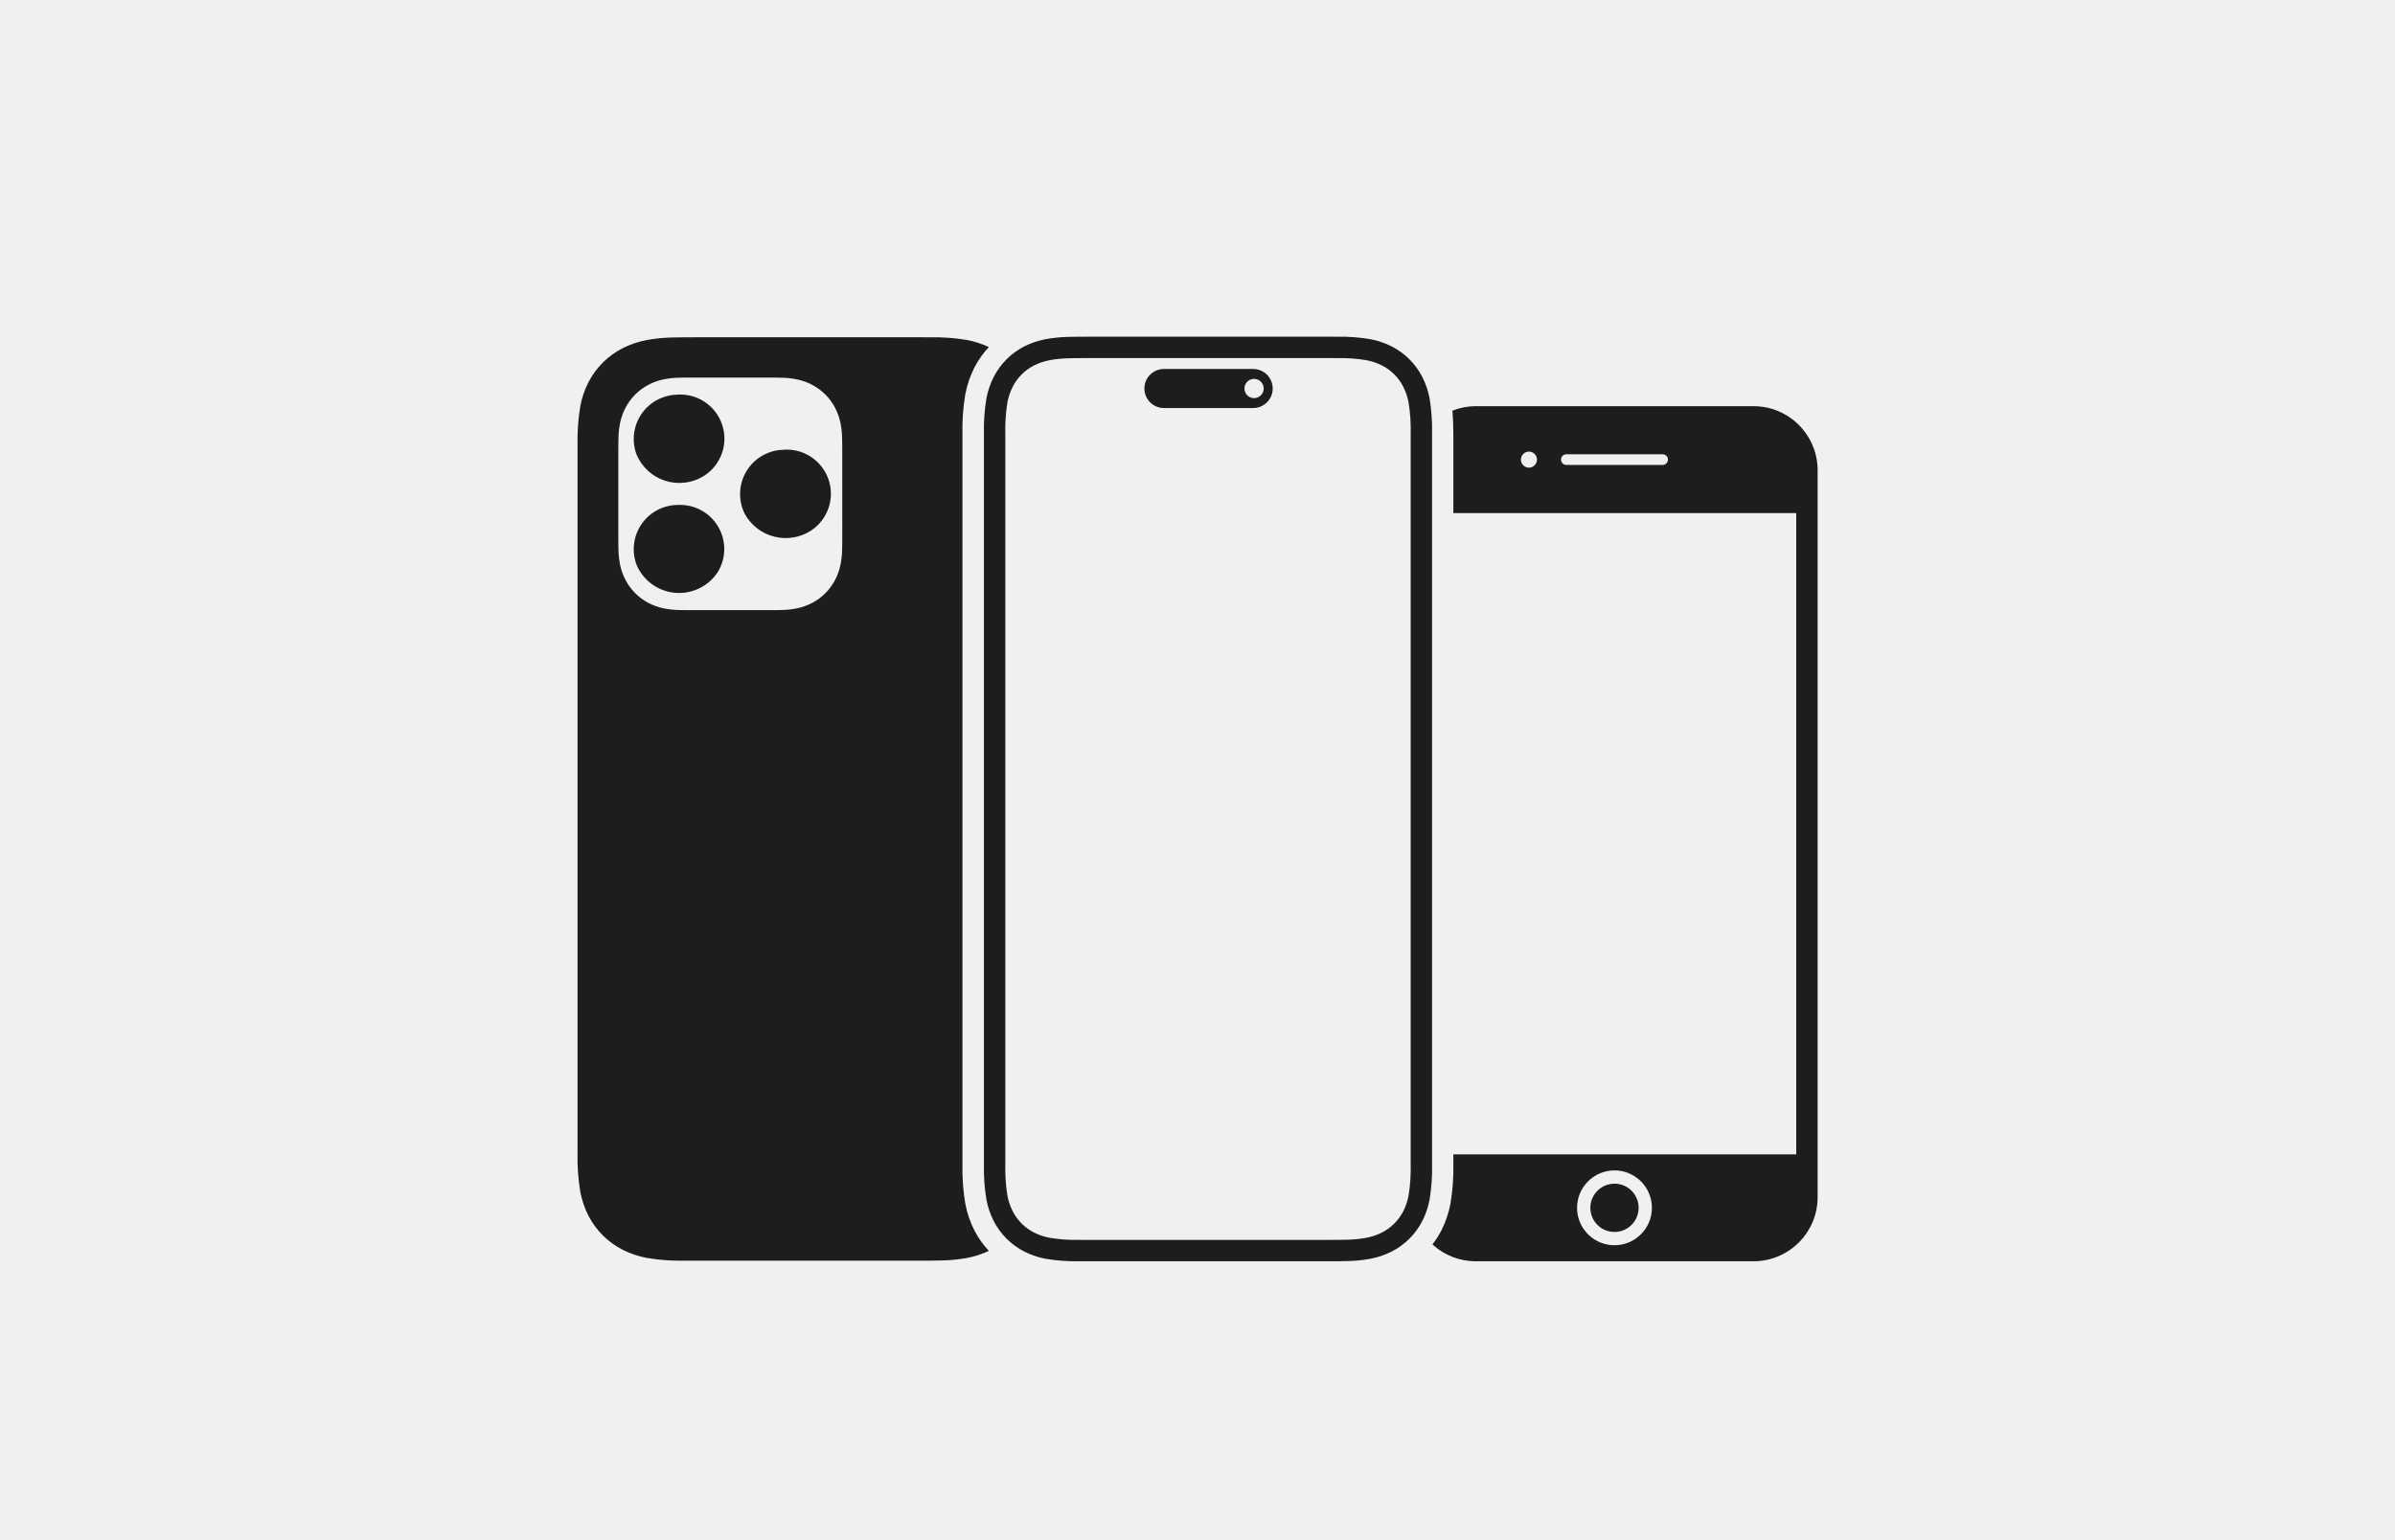
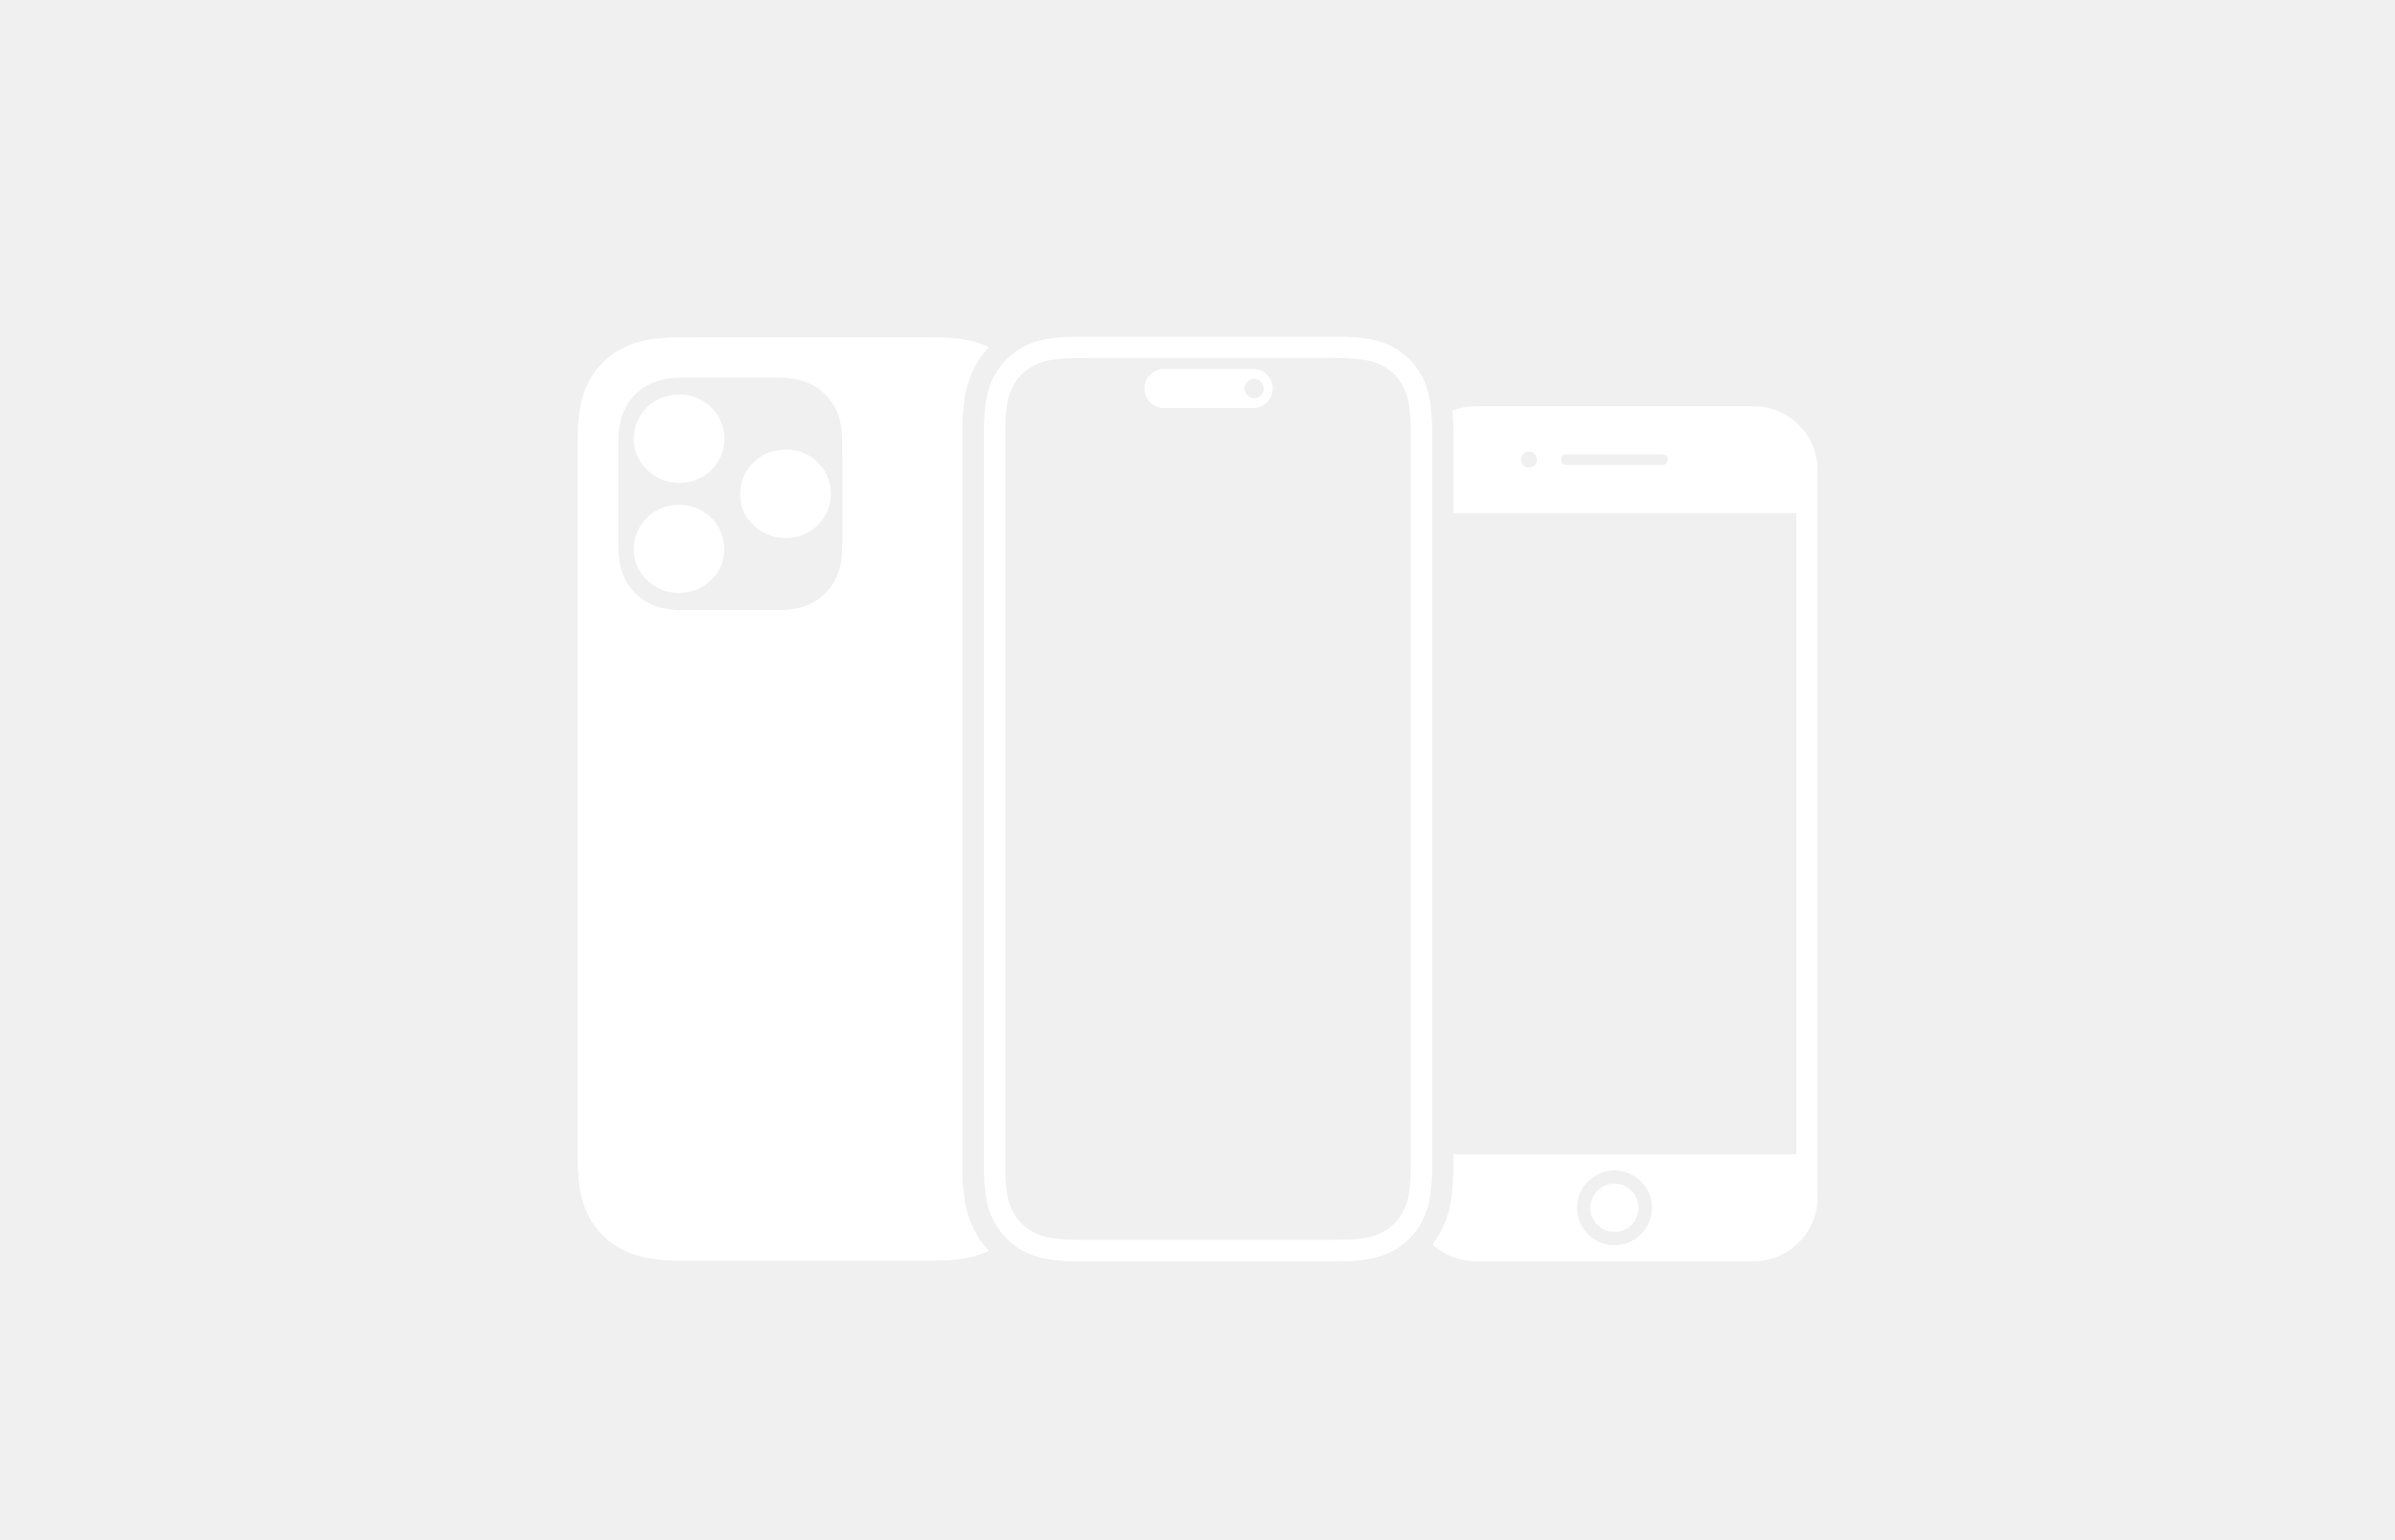
<svg xmlns="http://www.w3.org/2000/svg" width="112" height="72" viewBox="0 0 112 72" fill="none">
-   <g clip-path="url(#clip0_12_51)">
-     <path d="M76.63 56.5C76.63 56.724 76.564 56.942 76.439 57.128C76.315 57.314 76.139 57.458 75.932 57.544C75.726 57.63 75.499 57.652 75.279 57.608C75.06 57.565 74.859 57.457 74.701 57.299C74.543 57.141 74.435 56.94 74.392 56.72C74.348 56.501 74.37 56.274 74.456 56.068C74.541 55.861 74.686 55.685 74.872 55.56C75.058 55.436 75.276 55.37 75.5 55.37C75.799 55.37 76.087 55.489 76.299 55.701C76.51 55.913 76.63 56.2 76.63 56.5V56.5ZM85 22V56C85 56.796 84.684 57.559 84.121 58.121C83.559 58.684 82.796 59 82 59H69C68.254 58.998 67.536 58.717 66.987 58.211C67.146 58.007 67.285 57.788 67.405 57.558C67.605 57.162 67.748 56.74 67.83 56.304C67.934 55.689 67.978 55.065 67.964 54.442V54H84V24H67.964V20.605V20.309C67.963 19.937 67.95 19.572 67.922 19.208C68.265 19.073 68.631 19.002 69 19H82C82.796 19 83.559 19.316 84.121 19.879C84.684 20.441 85 21.204 85 22V22ZM71.875 21.5C71.875 21.426 71.853 21.353 71.812 21.292C71.77 21.23 71.712 21.182 71.643 21.154C71.575 21.125 71.499 21.118 71.427 21.132C71.354 21.147 71.287 21.182 71.235 21.235C71.182 21.287 71.147 21.354 71.132 21.427C71.118 21.5 71.125 21.575 71.153 21.643C71.182 21.712 71.23 21.771 71.292 21.812C71.353 21.853 71.426 21.875 71.5 21.875C71.599 21.875 71.695 21.835 71.765 21.765C71.835 21.695 71.875 21.599 71.875 21.5V21.5ZM78 21.5C78 21.434 77.973 21.37 77.927 21.323C77.88 21.277 77.816 21.25 77.75 21.25H73.25C73.184 21.25 73.12 21.276 73.073 21.323C73.026 21.37 73 21.434 73 21.5C73 21.566 73.026 21.63 73.073 21.677C73.12 21.724 73.184 21.75 73.25 21.75H77.75C77.816 21.75 77.88 21.723 77.927 21.677C77.973 21.63 78 21.566 78 21.5V21.5ZM77.25 56.5C77.25 56.154 77.147 55.816 76.955 55.528C76.763 55.24 76.489 55.016 76.17 54.883C75.85 54.751 75.498 54.716 75.159 54.784C74.819 54.851 74.507 55.018 74.263 55.263C74.018 55.507 73.851 55.819 73.784 56.159C73.716 56.498 73.751 56.85 73.883 57.17C74.016 57.489 74.24 57.763 74.528 57.955C74.815 58.147 75.154 58.25 75.5 58.25C75.964 58.25 76.409 58.066 76.737 57.737C77.066 57.409 77.25 56.964 77.25 56.5V56.5ZM32.931 22.255C32.665 22.424 32.365 22.533 32.053 22.574C31.741 22.615 31.423 22.588 31.122 22.494C30.821 22.4 30.544 22.242 30.311 22.03C30.077 21.818 29.893 21.558 29.77 21.268C29.654 20.961 29.612 20.631 29.649 20.304C29.686 19.978 29.799 19.665 29.98 19.392C30.161 19.118 30.405 18.891 30.691 18.73C30.977 18.569 31.297 18.478 31.625 18.464C32.085 18.422 32.546 18.536 32.934 18.787C33.321 19.037 33.614 19.411 33.764 19.847C33.915 20.284 33.915 20.759 33.764 21.195C33.612 21.631 33.319 22.005 32.931 22.255ZM36.609 21.04C36.263 21.052 35.926 21.151 35.628 21.327C35.33 21.503 35.081 21.751 34.903 22.048C34.725 22.345 34.625 22.682 34.611 23.028C34.597 23.374 34.669 23.718 34.822 24.028C34.966 24.293 35.163 24.524 35.4 24.709C35.637 24.894 35.91 25.028 36.202 25.102C36.494 25.177 36.797 25.19 37.094 25.142C37.392 25.093 37.675 24.984 37.928 24.82C38.312 24.567 38.6 24.193 38.748 23.758C38.895 23.322 38.893 22.85 38.741 22.416C38.59 21.982 38.298 21.611 37.911 21.362C37.525 21.112 37.067 20.999 36.609 21.04V21.04ZM31.712 23.62C31.375 23.619 31.044 23.701 30.745 23.857C30.447 24.013 30.192 24.24 30.001 24.517C29.81 24.795 29.69 25.114 29.65 25.449C29.611 25.783 29.654 26.122 29.775 26.436C29.931 26.797 30.182 27.108 30.502 27.336C30.821 27.565 31.197 27.701 31.589 27.732C31.98 27.763 32.373 27.686 32.724 27.51C33.075 27.334 33.372 27.066 33.582 26.734C33.771 26.414 33.871 26.048 33.869 25.676C33.868 25.304 33.766 24.939 33.575 24.62C33.383 24.301 33.109 24.04 32.781 23.864C32.453 23.688 32.084 23.604 31.712 23.62V23.62ZM45.567 57.559C45.747 57.907 45.975 58.228 46.243 58.514C45.921 58.666 45.581 58.777 45.232 58.844C44.834 58.916 44.43 58.956 44.026 58.963C43.655 58.974 43.162 58.973 42.772 58.973H32.712H32.296C32.185 58.973 32.075 58.973 31.966 58.972C31.391 58.982 30.817 58.939 30.251 58.844C29.864 58.772 29.488 58.647 29.136 58.471C28.438 58.12 27.87 57.556 27.514 56.861C27.337 56.511 27.21 56.139 27.137 55.754C27.036 55.137 26.992 54.513 27.008 53.888C27.008 53.78 27.008 53.671 27.008 53.561V21.188C27.008 21.078 27.008 20.97 27.008 20.861C26.992 20.237 27.036 19.612 27.138 18.996C27.21 18.611 27.337 18.238 27.514 17.889C27.87 17.194 28.438 16.63 29.136 16.279C29.489 16.103 29.864 15.977 30.251 15.905C30.649 15.833 31.053 15.793 31.457 15.787C31.828 15.775 32.321 15.777 32.712 15.777H42.772H43.188C43.298 15.777 43.408 15.777 43.517 15.778C44.091 15.768 44.665 15.81 45.232 15.905C45.581 15.973 45.921 16.084 46.243 16.235C45.975 16.521 45.747 16.843 45.567 17.191C45.367 17.587 45.224 18.009 45.141 18.445C45.038 19.06 44.993 19.684 45.008 20.307V20.604V54.144V54.439C44.993 55.063 45.038 55.687 45.141 56.303C45.223 56.739 45.367 57.162 45.567 57.559V57.559ZM39.387 21.528C39.387 21.249 39.387 21.055 39.386 20.892C39.386 20.732 39.384 20.6 39.38 20.478C39.375 20.24 39.348 20.003 39.3 19.769C39.249 19.525 39.164 19.29 39.049 19.069C38.808 18.613 38.435 18.24 37.979 18C37.758 17.884 37.523 17.8 37.279 17.749C37.046 17.701 36.808 17.674 36.57 17.669C36.449 17.664 36.316 17.663 36.156 17.662C35.994 17.662 35.799 17.662 35.52 17.662H32.781C32.502 17.662 32.307 17.662 32.145 17.662C31.985 17.663 31.852 17.664 31.731 17.669C31.492 17.674 31.255 17.701 31.021 17.749C30.778 17.8 30.543 17.884 30.322 18C29.866 18.241 29.493 18.614 29.253 19.07C29.137 19.291 29.053 19.526 29.001 19.77C28.953 20.003 28.927 20.241 28.921 20.479C28.917 20.601 28.916 20.733 28.915 20.893V21.529V24.675V25.311C28.916 25.471 28.917 25.603 28.921 25.725C28.927 25.963 28.954 26.2 29.001 26.434C29.053 26.678 29.137 26.913 29.253 27.134C29.493 27.59 29.866 27.963 30.322 28.203C30.543 28.319 30.778 28.403 31.022 28.455C31.255 28.503 31.493 28.529 31.732 28.535C31.853 28.539 31.985 28.54 32.145 28.541C32.308 28.541 32.502 28.541 32.781 28.541H35.521H36.157C36.317 28.54 36.45 28.539 36.571 28.535C36.809 28.529 37.047 28.502 37.28 28.455C37.524 28.403 37.76 28.319 37.98 28.203C38.437 27.963 38.809 27.59 39.05 27.134C39.165 26.913 39.25 26.678 39.301 26.434C39.349 26.2 39.376 25.963 39.381 25.725C39.385 25.603 39.387 25.471 39.387 25.311C39.388 25.148 39.388 24.954 39.388 24.675L39.387 21.528ZM46.729 57.548C46.627 57.408 46.537 57.26 46.458 57.105C46.379 56.95 46.312 56.788 46.257 56.623C46.312 56.788 46.379 56.95 46.458 57.105C46.537 57.26 46.627 57.408 46.729 57.548L46.729 57.548ZM50.864 16.75H50.982H51.091H61.891H62.259L62.547 16.751C62.996 16.742 63.446 16.774 63.889 16.847C64.143 16.894 64.389 16.976 64.621 17.092C65.055 17.311 65.408 17.664 65.627 18.099C65.743 18.33 65.825 18.576 65.872 18.83C65.95 19.321 65.982 19.819 65.969 20.316V20.605V53.92V54.435C65.982 54.932 65.95 55.429 65.872 55.92C65.825 56.174 65.743 56.42 65.627 56.651C65.407 57.086 65.054 57.438 64.62 57.658C64.389 57.774 64.143 57.856 63.889 57.903C63.588 57.957 63.282 57.987 62.976 57.992C62.723 57.999 62.405 58 62.116 58H62H61.891H51.091H50.721L50.434 57.999C49.984 58.008 49.535 57.975 49.092 57.903C48.838 57.856 48.592 57.774 48.361 57.658C47.926 57.439 47.574 57.086 47.354 56.651C47.238 56.42 47.156 56.174 47.109 55.92C47.031 55.43 46.999 54.933 47.013 54.437V54.145V20.605V20.315C46.999 19.818 47.031 19.321 47.109 18.83C47.156 18.576 47.239 18.33 47.354 18.099C47.574 17.664 47.927 17.312 48.361 17.092C48.592 16.977 48.838 16.894 49.092 16.847C49.393 16.793 49.699 16.763 50.005 16.759C50.258 16.751 50.576 16.75 50.864 16.75M50.864 15.75C50.566 15.75 50.236 15.751 49.974 15.759C49.614 15.765 49.255 15.801 48.9 15.866C48.555 15.93 48.221 16.043 47.907 16.201C47.284 16.517 46.779 17.022 46.463 17.645C46.306 17.959 46.193 18.293 46.128 18.638C46.037 19.191 45.999 19.751 46.013 20.312C46.012 20.409 46.012 20.506 46.013 20.605V54.145V54.438C45.999 54.998 46.037 55.559 46.128 56.111C46.193 56.456 46.305 56.791 46.463 57.105C46.779 57.727 47.285 58.233 47.907 58.549C48.221 58.706 48.555 58.819 48.9 58.884C49.405 58.969 49.916 59.008 50.427 58.998C50.524 58.999 50.622 58.999 50.72 58.999H51.091H61.891H62.117C62.416 58.999 62.745 58.999 63.008 58.99C63.368 58.984 63.727 58.948 64.081 58.884C64.426 58.819 64.76 58.706 65.074 58.549C65.697 58.233 66.203 57.727 66.519 57.104C66.676 56.791 66.789 56.456 66.854 56.111C66.944 55.558 66.983 54.998 66.969 54.438V53.921V20.605C66.969 20.506 66.969 20.409 66.969 20.312C66.983 19.751 66.944 19.191 66.854 18.638C66.789 18.293 66.676 17.959 66.519 17.645C66.203 17.022 65.697 16.516 65.074 16.201C64.76 16.043 64.426 15.93 64.081 15.866C63.577 15.78 63.066 15.742 62.554 15.751C62.457 15.751 62.359 15.75 62.261 15.75H61.891H51.091H50.864V15.75ZM58.594 17.26H54.421C54.18 17.262 53.95 17.36 53.781 17.531C53.612 17.702 53.517 17.933 53.517 18.174C53.517 18.414 53.612 18.645 53.781 18.817C53.95 18.988 54.18 19.085 54.421 19.087H58.594C58.715 19.089 58.834 19.066 58.946 19.021C59.058 18.975 59.16 18.908 59.246 18.823C59.332 18.738 59.4 18.637 59.447 18.526C59.493 18.414 59.517 18.294 59.517 18.174C59.517 18.053 59.493 17.933 59.447 17.822C59.4 17.71 59.332 17.609 59.246 17.524C59.16 17.439 59.058 17.372 58.946 17.327C58.834 17.281 58.715 17.259 58.594 17.26V17.26ZM58.646 18.624C58.557 18.624 58.47 18.597 58.396 18.548C58.322 18.498 58.264 18.428 58.23 18.346C58.196 18.264 58.187 18.173 58.205 18.086C58.222 17.999 58.265 17.918 58.328 17.855C58.391 17.793 58.471 17.75 58.558 17.732C58.645 17.715 58.736 17.724 58.818 17.758C58.9 17.792 58.971 17.85 59.02 17.924C59.069 17.998 59.096 18.085 59.096 18.174C59.096 18.233 59.084 18.291 59.062 18.346C59.039 18.401 59.006 18.45 58.964 18.492C58.922 18.534 58.873 18.567 58.818 18.59C58.764 18.612 58.705 18.624 58.646 18.624V18.624Z" fill="#1D1D1F" />
+   <mask id="mask0_35_648" style="mask-type:luminance" maskUnits="userSpaceOnUse" x="27" y="9" width="58" height="54">
+     <path d="M85 9H27V63H85V9Z" fill="white" />
+   </mask>
+   <g mask="url(#mask0_35_648)">
+     <path d="M76.63 56.5C76.63 56.724 76.564 56.942 76.439 57.128C76.315 57.314 76.139 57.459 75.932 57.544C75.726 57.63 75.499 57.652 75.279 57.608C75.06 57.565 74.859 57.457 74.701 57.299C74.543 57.141 74.435 56.94 74.392 56.721C74.348 56.501 74.37 56.274 74.456 56.068C74.541 55.861 74.686 55.685 74.872 55.56C75.058 55.436 75.276 55.37 75.5 55.37C75.799 55.37 76.087 55.49 76.299 55.701C76.51 55.913 76.63 56.2 76.63 56.5ZM85 22V56C85 56.796 84.684 57.559 84.121 58.121C83.559 58.684 82.796 59 82 59H69C68.254 58.998 67.536 58.717 66.987 58.211C67.146 58.007 67.285 57.788 67.405 57.559C67.605 57.162 67.748 56.74 67.83 56.304C67.934 55.689 67.978 55.066 67.964 54.442V54H84V24H67.964V20.605V20.309C67.963 19.937 67.95 19.572 67.922 19.208C68.265 19.073 68.631 19.002 69 19H82C82.796 19 83.559 19.316 84.121 19.879C84.684 20.441 85 21.204 85 22ZM71.875 21.5C71.875 21.426 71.853 21.353 71.812 21.292C71.77 21.23 71.712 21.182 71.643 21.154C71.575 21.125 71.499 21.118 71.427 21.132C71.354 21.147 71.287 21.183 71.235 21.235C71.182 21.287 71.147 21.354 71.132 21.427C71.118 21.5 71.125 21.575 71.153 21.644C71.182 21.712 71.23 21.771 71.292 21.812C71.353 21.853 71.426 21.875 71.5 21.875C71.599 21.875 71.695 21.835 71.765 21.765C71.835 21.695 71.875 21.599 71.875 21.5ZM78 21.5C78 21.434 77.973 21.37 77.927 21.323C77.88 21.277 77.816 21.25 77.75 21.25H73.25C73.184 21.25 73.12 21.276 73.073 21.323C73.026 21.37 73 21.434 73 21.5C73 21.566 73.026 21.63 73.073 21.677C73.12 21.724 73.184 21.75 73.25 21.75H77.75C77.816 21.75 77.88 21.724 77.927 21.677C77.973 21.63 78 21.566 78 21.5ZM77.25 56.5C77.25 56.154 77.147 55.816 76.955 55.528C76.763 55.24 76.489 55.016 76.17 54.883C75.85 54.751 75.498 54.716 75.159 54.784C74.819 54.851 74.507 55.018 74.263 55.263C74.018 55.507 73.851 55.819 73.784 56.159C73.716 56.498 73.751 56.85 73.883 57.17C74.016 57.489 74.24 57.763 74.528 57.955C74.815 58.147 75.154 58.25 75.5 58.25C75.964 58.25 76.409 58.066 76.737 57.737C77.066 57.409 77.25 56.964 77.25 56.5ZM32.931 22.255C32.665 22.424 32.365 22.533 32.053 22.574C31.741 22.615 31.423 22.588 31.122 22.494C30.821 22.4 30.544 22.242 30.311 22.03C30.077 21.818 29.893 21.558 29.77 21.268C29.654 20.961 29.612 20.631 29.649 20.304C29.686 19.978 29.799 19.665 29.98 19.392C30.161 19.118 30.405 18.891 30.691 18.73C30.977 18.569 31.297 18.478 31.625 18.465C32.085 18.422 32.546 18.536 32.934 18.787C33.321 19.037 33.614 19.411 33.764 19.848C33.915 20.284 33.915 20.759 33.764 21.195C33.612 21.631 33.319 22.005 32.931 22.255ZM36.609 21.04C36.263 21.052 35.926 21.151 35.628 21.327C35.33 21.503 35.081 21.751 34.903 22.048C34.725 22.345 34.625 22.682 34.611 23.028C34.597 23.374 34.669 23.718 34.822 24.028C34.966 24.293 35.163 24.525 35.4 24.709C35.637 24.894 35.91 25.028 36.202 25.103C36.494 25.177 36.797 25.19 37.094 25.142C37.392 25.093 37.675 24.984 37.928 24.82C38.312 24.567 38.6 24.194 38.748 23.758C38.895 23.323 38.893 22.85 38.741 22.416C38.59 21.982 38.298 21.611 37.911 21.362C37.525 21.113 37.067 20.999 36.609 21.04ZM31.712 23.62C31.375 23.619 31.044 23.701 30.745 23.857C30.447 24.013 30.192 24.24 30.001 24.517C29.81 24.795 29.69 25.114 29.65 25.449C29.611 25.783 29.654 26.122 29.775 26.436C29.931 26.797 30.182 27.108 30.502 27.336C30.821 27.565 31.197 27.702 31.589 27.732C31.98 27.763 32.373 27.686 32.724 27.51C33.075 27.334 33.372 27.066 33.582 26.734C33.771 26.414 33.871 26.048 33.869 25.676C33.868 25.304 33.766 24.939 33.575 24.62C33.383 24.301 33.109 24.04 32.781 23.864C32.453 23.688 32.084 23.604 31.712 23.62ZM45.567 57.559C45.747 57.907 45.975 58.228 46.243 58.514C45.921 58.666 45.581 58.777 45.232 58.844C44.834 58.916 44.43 58.956 44.026 58.963C43.655 58.975 43.162 58.973 42.772 58.973H32.712H32.296C32.185 58.973 32.075 58.973 31.966 58.972C31.391 58.982 30.817 58.939 30.251 58.844C29.864 58.772 29.488 58.647 29.136 58.471C28.438 58.12 27.87 57.556 27.514 56.861C27.337 56.511 27.21 56.139 27.137 55.754C27.036 55.137 26.992 54.513 27.008 53.888C27.008 53.78 27.008 53.671 27.008 53.562V21.189C27.008 21.079 27.008 20.97 27.008 20.861C26.992 20.237 27.036 19.612 27.138 18.996C27.21 18.611 27.337 18.238 27.514 17.889C27.87 17.194 28.438 16.63 29.136 16.279C29.489 16.103 29.864 15.977 30.251 15.905C30.649 15.833 31.053 15.794 31.457 15.787C31.828 15.775 32.321 15.777 32.712 15.777H42.772H43.188C43.298 15.777 43.408 15.777 43.517 15.778C44.091 15.768 44.665 15.81 45.232 15.905C45.581 15.973 45.921 16.084 46.243 16.235C45.975 16.521 45.747 16.843 45.567 17.191C45.367 17.587 45.224 18.009 45.141 18.445C45.038 19.061 44.993 19.684 45.008 20.308V20.604V54.144V54.439C44.993 55.063 45.038 55.687 45.141 56.303C45.223 56.739 45.367 57.162 45.567 57.559ZM39.387 21.528C39.387 21.249 39.387 21.055 39.386 20.892C39.386 20.732 39.384 20.6 39.38 20.479C39.375 20.24 39.348 20.003 39.3 19.769C39.249 19.525 39.164 19.29 39.049 19.069C38.808 18.613 38.435 18.241 37.979 18C37.758 17.884 37.523 17.8 37.279 17.749C37.046 17.701 36.808 17.674 36.57 17.669C36.449 17.665 36.316 17.663 36.156 17.662C35.994 17.662 35.799 17.662 35.52 17.662H32.781C32.502 17.662 32.307 17.662 32.145 17.662C31.985 17.663 31.852 17.665 31.731 17.669C31.492 17.674 31.255 17.701 31.021 17.749C30.778 17.8 30.543 17.885 30.322 18C29.866 18.241 29.493 18.614 29.253 19.07C29.137 19.291 29.053 19.526 29.001 19.77C28.953 20.004 28.927 20.241 28.921 20.479C28.917 20.601 28.916 20.733 28.915 20.893V21.529V24.675V25.311C28.916 25.471 28.917 25.603 28.921 25.725C28.927 25.963 28.954 26.2 29.001 26.434C29.053 26.678 29.137 26.913 29.253 27.134C29.493 27.59 29.866 27.963 30.322 28.203C30.543 28.319 30.778 28.403 31.022 28.455C31.255 28.503 31.493 28.529 31.732 28.535C31.853 28.539 31.985 28.54 32.145 28.541C32.308 28.542 32.502 28.541 32.781 28.541H35.521H36.157C36.317 28.54 36.45 28.539 36.571 28.535C36.809 28.529 37.047 28.503 37.28 28.455C37.524 28.403 37.76 28.319 37.98 28.203C38.437 27.963 38.809 27.59 39.05 27.134C39.165 26.913 39.25 26.678 39.301 26.434C39.349 26.2 39.376 25.963 39.381 25.725C39.385 25.603 39.387 25.471 39.387 25.311C39.388 25.149 39.388 24.954 39.388 24.675L39.387 21.528ZM50.864 16.75H50.982H51.091H61.891H62.259L62.547 16.751C62.996 16.742 63.446 16.774 63.889 16.847C64.143 16.894 64.389 16.976 64.621 17.092C65.055 17.311 65.408 17.664 65.627 18.099C65.743 18.33 65.825 18.576 65.872 18.83C65.95 19.321 65.982 19.819 65.969 20.317V20.605V53.92V54.435C65.982 54.932 65.95 55.429 65.872 55.92C65.825 56.174 65.743 56.42 65.627 56.651C65.407 57.086 65.054 57.439 64.62 57.658C64.389 57.774 64.143 57.856 63.889 57.903C63.588 57.958 63.282 57.987 62.976 57.992C62.723 57.999 62.405 58 62.116 58H62H61.891H51.091H50.721L50.434 57.999C49.984 58.008 49.535 57.976 49.092 57.903C48.838 57.856 48.592 57.774 48.361 57.658C47.926 57.439 47.574 57.086 47.354 56.651C47.238 56.42 47.156 56.174 47.109 55.92C47.031 55.43 46.999 54.934 47.013 54.437V54.145V20.605V20.316C46.999 19.818 47.031 19.321 47.109 18.83C47.156 18.576 47.239 18.33 47.354 18.099C47.574 17.665 47.927 17.312 48.361 17.092C48.592 16.977 48.838 16.894 49.092 16.847C49.393 16.793 49.699 16.763 50.005 16.759C50.258 16.751 50.576 16.75 50.864 16.75ZM50.864 15.75C50.566 15.75 50.236 15.751 49.974 15.759C49.614 15.765 49.255 15.801 48.9 15.866C48.555 15.93 48.221 16.043 47.907 16.201C47.284 16.517 46.779 17.023 46.463 17.645C46.306 17.959 46.193 18.293 46.128 18.638C46.037 19.191 45.999 19.752 46.013 20.312C46.012 20.409 46.012 20.506 46.013 20.605V54.145V54.438C45.999 54.998 46.037 55.559 46.128 56.112C46.193 56.457 46.305 56.791 46.463 57.105C46.779 57.727 47.285 58.233 47.907 58.549C48.221 58.706 48.555 58.819 48.9 58.884C49.405 58.969 49.916 59.008 50.427 58.998C50.524 58.999 50.622 58.999 50.72 58.999H51.091H61.891H62.117C62.416 58.999 62.745 58.999 63.008 58.99C63.368 58.984 63.727 58.949 64.081 58.884C64.426 58.819 64.76 58.706 65.074 58.549C65.697 58.233 66.203 57.727 66.519 57.105C66.676 56.791 66.789 56.456 66.854 56.111C66.944 55.558 66.983 54.998 66.969 54.438V53.921V20.605C66.969 20.506 66.969 20.409 66.969 20.312C66.983 19.752 66.944 19.191 66.854 18.638C66.789 18.293 66.676 17.959 66.519 17.645C66.203 17.022 65.697 16.517 65.074 16.201C64.76 16.043 64.426 15.93 64.081 15.866C63.577 15.78 63.066 15.742 62.554 15.751C62.457 15.751 62.359 15.75 62.261 15.75H61.891H51.091L50.864 15.75ZM58.594 17.26H54.421C54.18 17.263 53.95 17.36 53.781 17.531C53.612 17.702 53.517 17.933 53.517 18.174C53.517 18.415 53.612 18.645 53.781 18.817C53.95 18.988 54.18 19.085 54.421 19.088H58.594C58.715 19.089 58.834 19.066 58.946 19.021C59.058 18.975 59.16 18.908 59.246 18.823C59.332 18.738 59.4 18.637 59.447 18.526C59.493 18.414 59.517 18.295 59.517 18.174C59.517 18.053 59.493 17.933 59.447 17.822C59.4 17.71 59.332 17.609 59.246 17.524C59.16 17.439 59.058 17.372 58.946 17.327C58.834 17.282 58.715 17.259 58.594 17.26ZM58.646 18.624C58.557 18.624 58.47 18.597 58.396 18.548C58.322 18.498 58.264 18.428 58.23 18.346C58.196 18.264 58.187 18.173 58.205 18.086C58.222 17.999 58.265 17.919 58.328 17.856C58.391 17.793 58.471 17.75 58.558 17.732C58.645 17.715 58.736 17.724 58.818 17.758C58.9 17.792 58.971 17.85 59.02 17.924C59.069 17.998 59.096 18.085 59.096 18.174C59.096 18.233 59.084 18.291 59.062 18.346C59.039 18.401 59.006 18.45 58.964 18.492C58.922 18.534 58.873 18.567 58.818 18.59C58.764 18.612 58.705 18.624 58.646 18.624Z" fill="white" />
  </g>
-   <defs>
-     <clipPath id="clip0_12_51">
-       <rect width="58" height="54" fill="white" transform="translate(27 9)" />
-     </clipPath>
-   </defs>
</svg>
